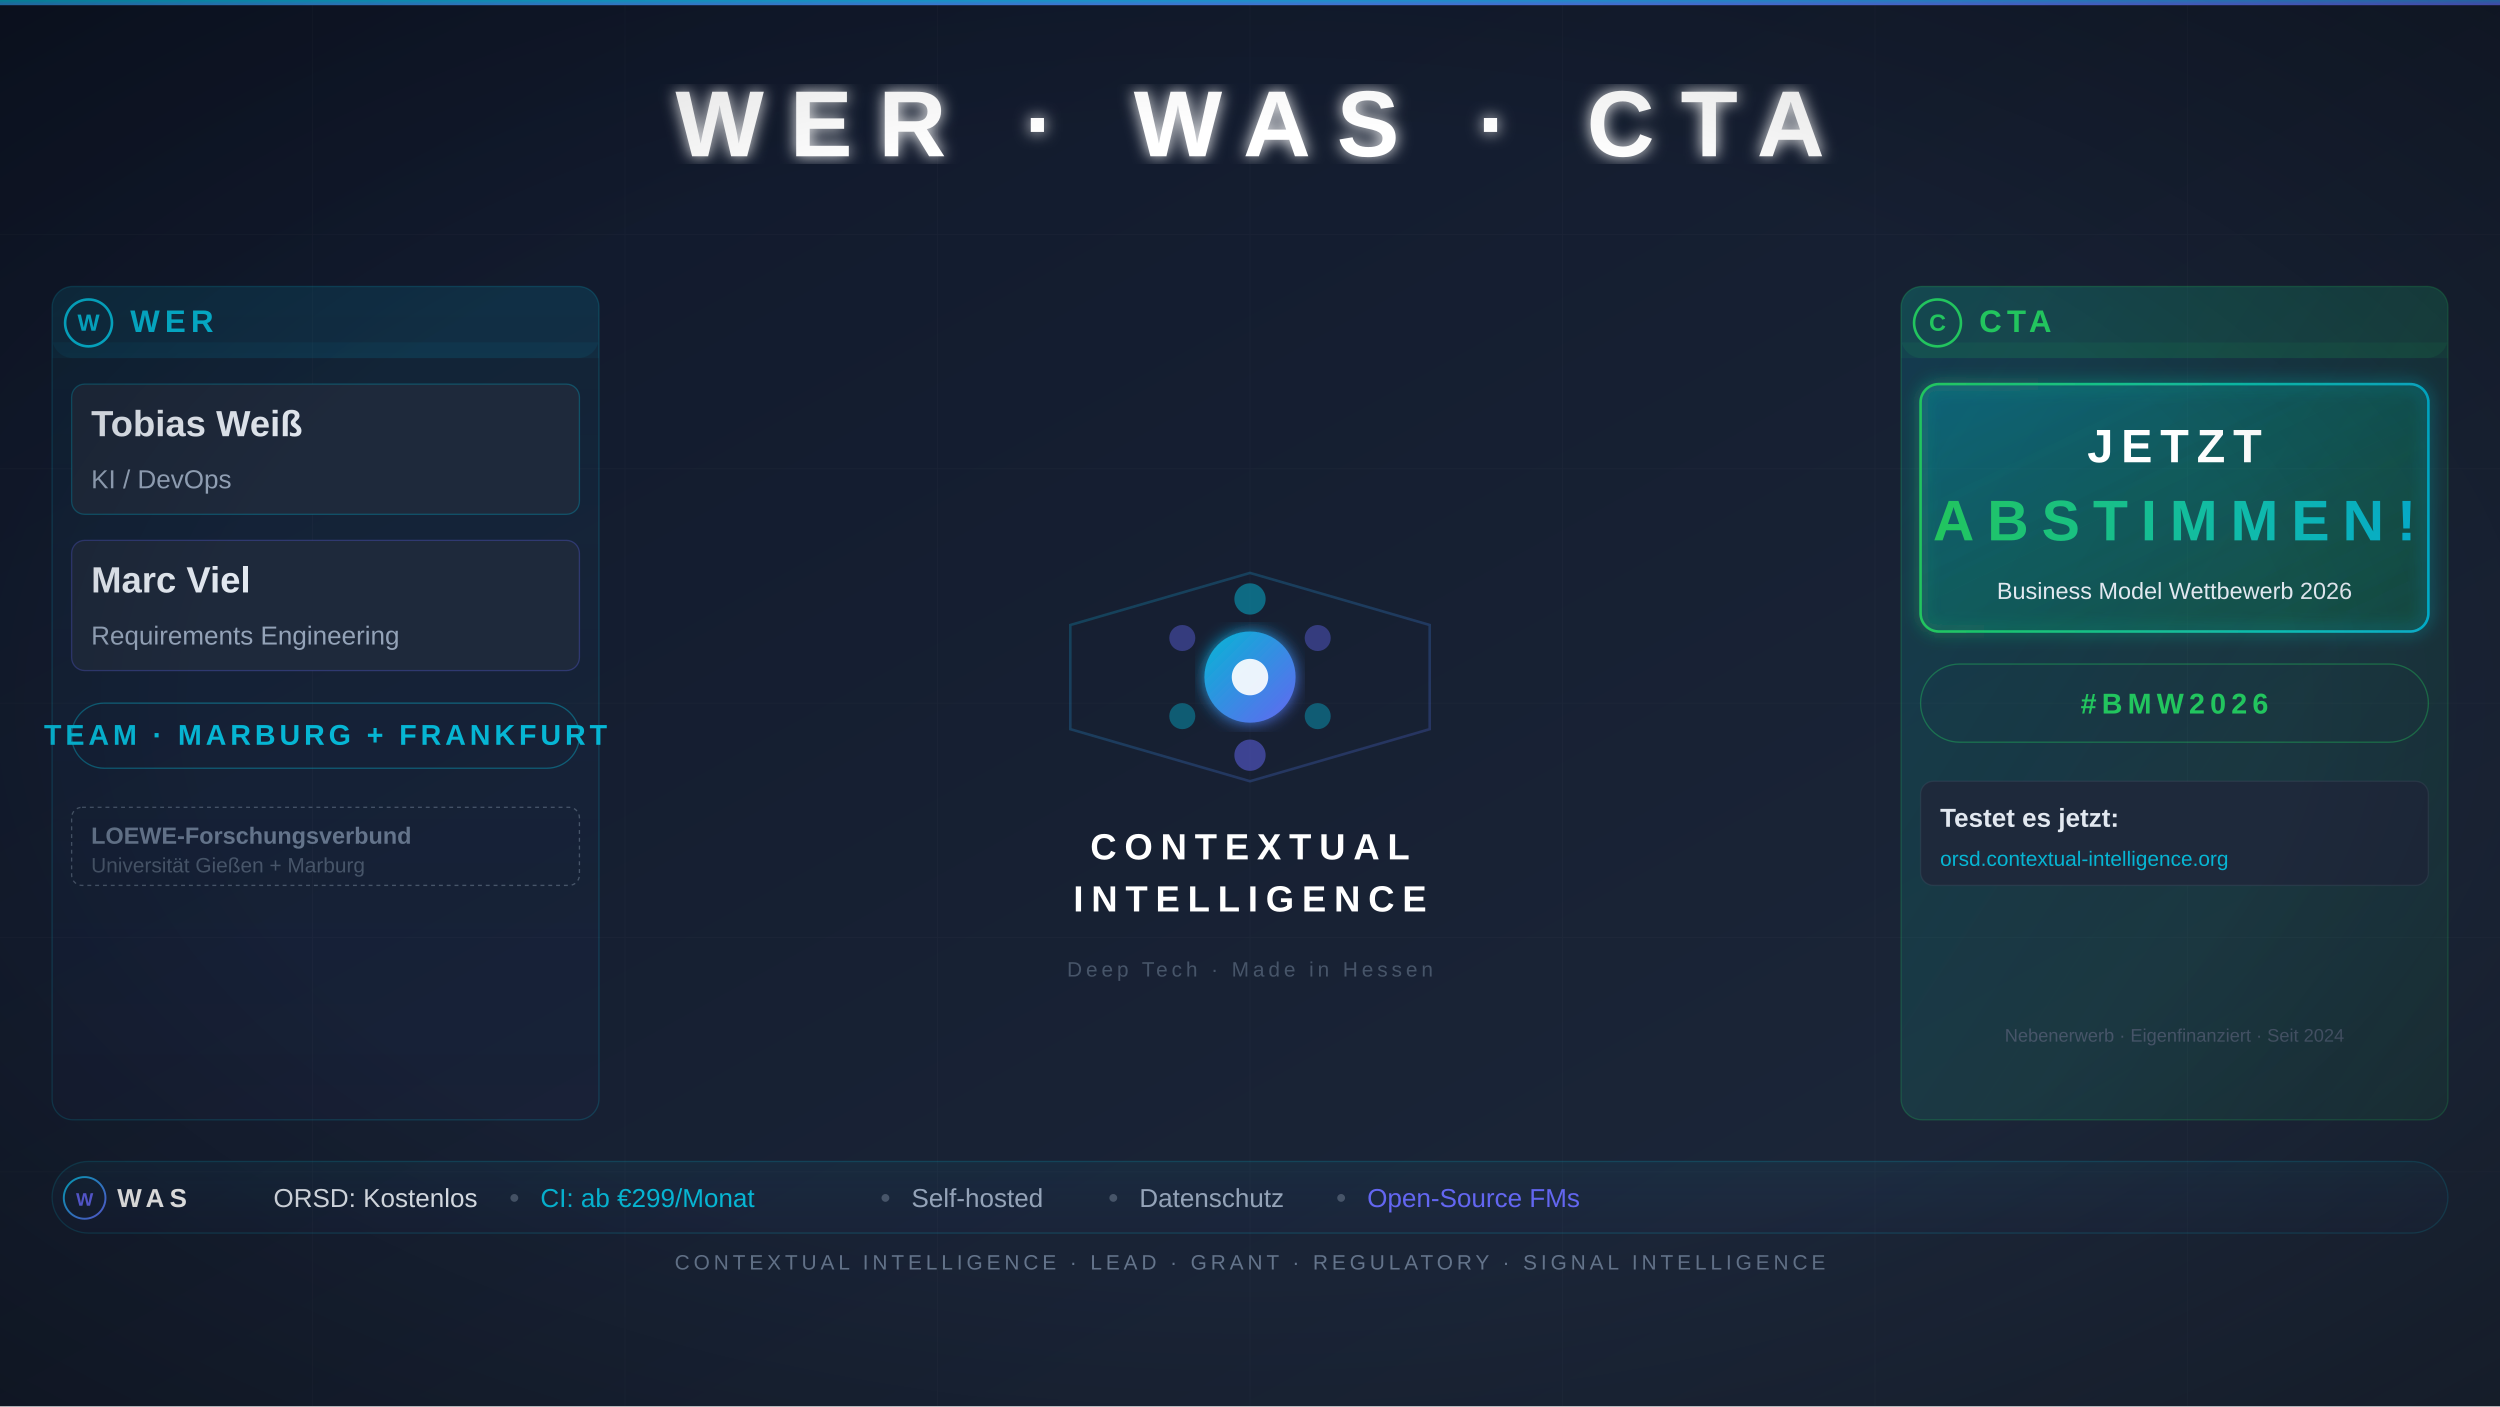
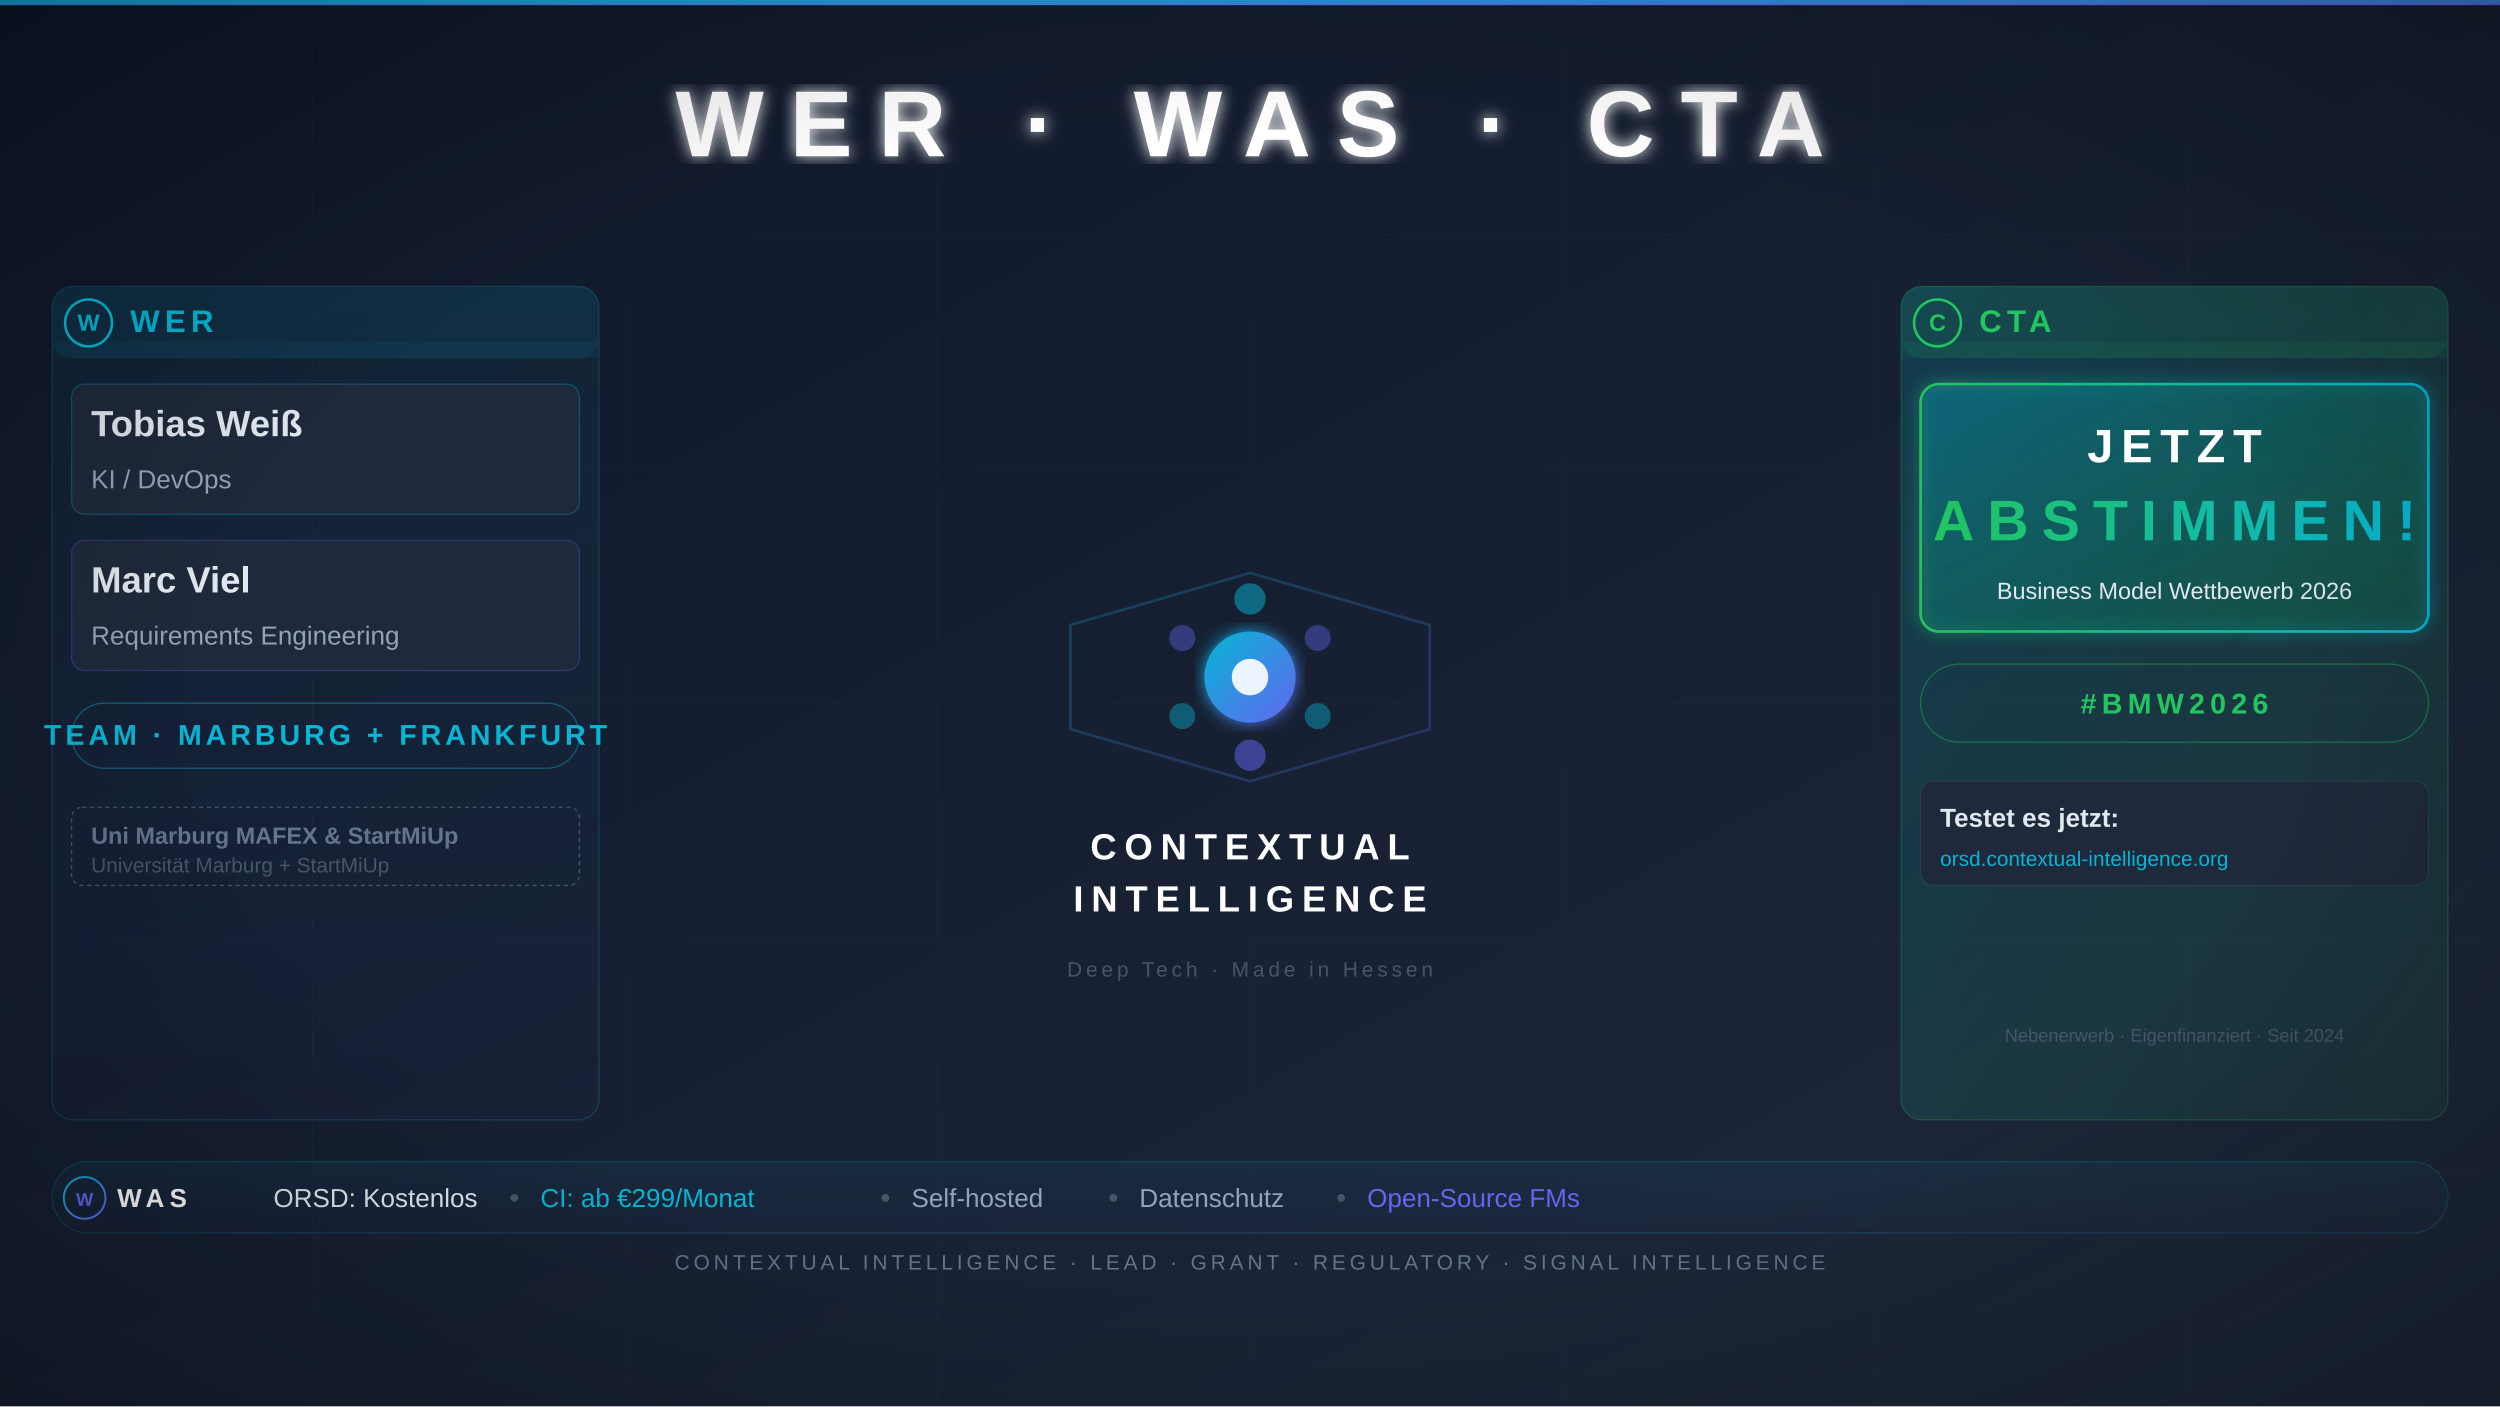
<svg xmlns="http://www.w3.org/2000/svg" viewBox="0 0 1920 1080" width="1920" height="1080">
  <defs>
    <linearGradient id="bg" x1="0%" y1="0%" x2="100%" y2="100%">
      <stop offset="0%" stop-color="#0f172a" />
      <stop offset="100%" stop-color="#1e293b" />
    </linearGradient>
    <linearGradient id="accent" x1="0%" y1="0%" x2="100%" y2="100%">
      <stop offset="0%" stop-color="#06b6d4" />
      <stop offset="100%" stop-color="#6366f1" />
    </linearGradient>
    <linearGradient id="colBg" x1="0%" y1="0%" x2="0%" y2="100%">
      <stop offset="0%" stop-color="#06b6d4" stop-opacity="0.06" />
      <stop offset="100%" stop-color="#6366f1" stop-opacity="0.02" />
    </linearGradient>
    <linearGradient id="ctaGrad" x1="0%" y1="0%" x2="100%" y2="100%">
      <stop offset="0%" stop-color="#06b6d4" stop-opacity="0.18" />
      <stop offset="100%" stop-color="#22c55e" stop-opacity="0.08" />
    </linearGradient>
    <linearGradient id="votingGrad" x1="0%" y1="0%" x2="100%" y2="0%">
      <stop offset="0%" stop-color="#22c55e" />
      <stop offset="100%" stop-color="#06b6d4" />
    </linearGradient>
    <filter id="glow">
      <feGaussianBlur stdDeviation="6" result="b" />
      <feMerge>
        <feMergeNode in="b" />
        <feMergeNode in="SourceGraphic" />
      </feMerge>
    </filter>
    <filter id="softGlow">
      <feGaussianBlur stdDeviation="40" result="b" />
      <feMerge>
        <feMergeNode in="b" />
        <feMergeNode in="SourceGraphic" />
      </feMerge>
    </filter>
    <radialGradient id="vignette" cx="50%" cy="50%" r="75%">
      <stop offset="55%" stop-color="#000" stop-opacity="0" />
      <stop offset="100%" stop-color="#000" stop-opacity="0.35" />
    </radialGradient>
  </defs>
  <rect width="1920" height="1080" fill="url(#bg)" />
  <g opacity="0.03" stroke="#ffffff" stroke-width="0.5">
    <line x1="0" y1="180" x2="1920" y2="180" />
    <line x1="0" y1="360" x2="1920" y2="360" />
    <line x1="0" y1="540" x2="1920" y2="540" />
    <line x1="0" y1="720" x2="1920" y2="720" />
    <line x1="0" y1="900" x2="1920" y2="900" />
    <line x1="240" y1="0" x2="240" y2="1080" />
    <line x1="480" y1="0" x2="480" y2="1080" />
    <line x1="720" y1="0" x2="720" y2="1080" />
    <line x1="960" y1="0" x2="960" y2="1080" />
    <line x1="1200" y1="0" x2="1200" y2="1080" />
    <line x1="1440" y1="0" x2="1440" y2="1080" />
    <line x1="1680" y1="0" x2="1680" y2="1080" />
  </g>
  <rect x="0" y="0" width="1920" height="4" fill="url(#accent)" />
  <text x="960" y="120" font-family="'Segoe UI','Helvetica Neue',Arial,sans-serif" font-size="72" font-weight="700" fill="#ffffff" letter-spacing="20" text-anchor="middle" filter="url(#glow)">WER · WAS · CTA</text>
  <line x1="760" y1="150" x2="1160" y2="150" stroke="url(#accent)" stroke-width="2" stroke-linecap="round" />
  <g transform="translate(40, 220)">
    <rect x="0" y="0" width="420" height="640" rx="16" fill="url(#colBg)" stroke="#06b6d4" stroke-width="1" stroke-opacity="0.2" />
    <rect x="0" y="0" width="420" height="55" rx="16" fill="#06b6d4" fill-opacity="0.08" />
    <rect x="0" y="43" width="420" height="12" fill="#06b6d4" fill-opacity="0.06" />
    <circle cx="28" cy="28" r="18" fill="none" stroke="#06b6d4" stroke-width="2" />
    <text x="28" y="34" font-family="Arial,sans-serif" font-size="18" fill="#06b6d4" text-anchor="middle" font-weight="700">W</text>
    <text x="60" y="35" font-family="'Segoe UI',Arial,sans-serif" font-size="24" font-weight="700" fill="#06b6d4" letter-spacing="4">WER</text>
    <rect x="15" y="75" width="390" height="100" rx="10" fill="#1e293b" stroke="#06b6d4" stroke-width="1" stroke-opacity="0.3" />
    <text x="30" y="115" font-family="'Segoe UI',Arial,sans-serif" font-size="28" font-weight="700" fill="#e2e8f0">Tobias Weiß</text>
    <text x="30" y="155" font-family="'Segoe UI',Arial,sans-serif" font-size="20" fill="#94a3b8">KI / DevOps</text>
    <rect x="15" y="195" width="390" height="100" rx="10" fill="#1e293b" stroke="#6366f1" stroke-width="1" stroke-opacity="0.3" />
    <text x="30" y="235" font-family="'Segoe UI',Arial,sans-serif" font-size="28" font-weight="700" fill="#e2e8f0">Marc Viel</text>
    <text x="30" y="275" font-family="'Segoe UI',Arial,sans-serif" font-size="20" fill="#94a3b8">Requirements Engineering</text>
    <rect x="15" y="320" width="390" height="50" rx="25" fill="none" stroke="#06b6d4" stroke-width="1" stroke-opacity="0.4" />
    <text x="210" y="352" font-family="'Segoe UI',Arial,sans-serif" font-size="22" font-weight="700" fill="#06b6d4" text-anchor="middle" letter-spacing="3">TEAM · MARBURG + FRANKFURT</text>
    <rect x="15" y="400" width="390" height="60" rx="8" fill="none" stroke="#475569" stroke-width="1" stroke-dasharray="3" />
-     <text x="30" y="428" font-family="'Segoe UI',Arial,sans-serif" font-size="18" font-weight="600" fill="#64748b">LOEWE-Forschungsverbund</text>
-     <text x="30" y="450" font-family="'Segoe UI',Arial,sans-serif" font-size="16" fill="#475569">Universität Gießen + Marburg</text>
+     <text x="30" y="428" font-family="'Segoe UI',Arial,sans-serif" font-size="18" font-weight="600" fill="#64748b">Uni Marburg MAFEX &amp; StartMiUp</text>
+     <text x="30" y="450" font-family="'Segoe UI',Arial,sans-serif" font-size="16" fill="#475569">Universität Marburg + StartMiUp</text>
  </g>
  <g transform="translate(960, 520)">
    <polygon points="0,-80 138,-40 138,40 0,80 -138,40 -138,-40" fill="none" stroke="url(#accent)" stroke-width="2" opacity="0.25" />
    <circle cx="0" cy="0" r="35" fill="url(#accent)" filter="url(#glow)" />
    <circle cx="0" cy="0" r="14" fill="#ffffff" opacity="0.9" />
    <circle cx="0" cy="-60" r="12" fill="#06b6d4" opacity="0.5" />
    <circle cx="52" cy="-30" r="10" fill="#6366f1" opacity="0.4" />
    <circle cx="52" cy="30" r="10" fill="#06b6d4" opacity="0.4" />
    <circle cx="0" cy="60" r="12" fill="#6366f1" opacity="0.5" />
    <circle cx="-52" cy="30" r="10" fill="#06b6d4" opacity="0.4" />
    <circle cx="-52" cy="-30" r="10" fill="#6366f1" opacity="0.4" />
  </g>
  <text x="960" y="660" font-family="'Segoe UI','Helvetica Neue',Arial,sans-serif" font-size="28" font-weight="700" fill="#ffffff" letter-spacing="6" text-anchor="middle">CONTEXTUAL</text>
  <text x="960" y="700" font-family="'Segoe UI','Helvetica Neue',Arial,sans-serif" font-size="28" font-weight="700" fill="#ffffff" letter-spacing="6" text-anchor="middle">INTELLIGENCE</text>
  <text x="960" y="750" font-family="'Segoe UI',Arial,sans-serif" font-size="16" fill="#475569" letter-spacing="3" text-anchor="middle">Deep Tech · Made in Hessen</text>
  <g transform="translate(1460, 220)">
    <rect x="0" y="0" width="420" height="640" rx="16" fill="url(#ctaGrad)" stroke="#22c55e" stroke-width="1" stroke-opacity="0.25" />
    <rect x="0" y="0" width="420" height="55" rx="16" fill="#22c55e" fill-opacity="0.1" />
    <rect x="0" y="43" width="420" height="12" fill="#22c55e" fill-opacity="0.08" />
    <circle cx="28" cy="28" r="18" fill="none" stroke="#22c55e" stroke-width="2" />
    <text x="28" y="34" font-family="Arial,sans-serif" font-size="18" fill="#22c55e" text-anchor="middle" font-weight="700">C</text>
    <text x="60" y="35" font-family="'Segoe UI',Arial,sans-serif" font-size="24" font-weight="700" fill="#22c55e" letter-spacing="4">CTA</text>
    <rect x="15" y="75" width="390" height="190" rx="14" fill="url(#ctaGrad)" stroke="url(#votingGrad)" stroke-width="2" filter="url(#glow)" />
    <text x="210" y="135" font-family="'Segoe UI',Arial,sans-serif" font-size="36" font-weight="700" fill="#ffffff" text-anchor="middle" letter-spacing="6">JETZT</text>
    <text x="210" y="195" font-family="'Segoe UI',Arial,sans-serif" font-size="44" font-weight="800" fill="url(#votingGrad)" text-anchor="middle" letter-spacing="10">ABSTIMMEN!</text>
    <text x="210" y="240" font-family="'Segoe UI',Arial,sans-serif" font-size="18" fill="#e2e8f0" text-anchor="middle">Business Model Wettbewerb 2026</text>
    <rect x="15" y="290" width="390" height="60" rx="30" fill="none" stroke="#22c55e" stroke-width="1" stroke-opacity="0.4" />
    <text x="210" y="328" font-family="'Segoe UI',Arial,sans-serif" font-size="22" font-weight="700" fill="#22c55e" text-anchor="middle" letter-spacing="4">#BMW2026</text>
    <rect x="15" y="380" width="390" height="80" rx="10" fill="#1e293b" stroke="#475569" stroke-width="1" stroke-opacity="0.3" />
    <text x="30" y="415" font-family="'Segoe UI',Arial,sans-serif" font-size="20" font-weight="700" fill="#e2e8f0">Testet es jetzt:</text>
    <text x="30" y="445" font-family="'Segoe UI',Arial,sans-serif" font-size="16" fill="#06b6d4">orsd.contextual-intelligence.org</text>
    <text x="210" y="580" font-family="'Segoe UI',Arial,sans-serif" font-size="14" fill="#475569" text-anchor="middle">Nebenerwerb · Eigenfinanziert · Seit 2024</text>
  </g>
  <g transform="translate(0, 880)">
    <line x1="0" y1="0" x2="1920" y2="0" stroke="url(#accent)" stroke-width="1" stroke-opacity="0.12" />
    <rect x="40" y="12" width="1840" height="55" rx="28" fill="url(#colBg)" stroke="#06b6d4" stroke-width="1" stroke-opacity="0.2" />
    <circle cx="65" cy="40" r="16" fill="none" stroke="url(#accent)" stroke-width="1.5" />
    <text x="65" y="46" font-family="Arial,sans-serif" font-size="14" fill="#6366f1" text-anchor="middle" font-weight="700">W</text>
    <text x="90" y="47" font-family="'Segoe UI',Arial,sans-serif" font-size="20" font-weight="700" fill="#ffffff" letter-spacing="4">WAS</text>
    <text x="210" y="47" font-family="'Segoe UI',Arial,sans-serif" font-size="20" fill="#e2e8f0">ORSD: Kostenlos</text>
    <circle cx="395" cy="40" r="3" fill="#475569" />
    <text x="415" y="47" font-family="'Segoe UI',Arial,sans-serif" font-size="20" fill="#06b6d4">CI: ab €299/Monat</text>
    <circle cx="680" cy="40" r="3" fill="#475569" />
    <text x="700" y="47" font-family="'Segoe UI',Arial,sans-serif" font-size="20" fill="#94a3b8">Self-hosted</text>
    <circle cx="855" cy="40" r="3" fill="#475569" />
    <text x="875" y="47" font-family="'Segoe UI',Arial,sans-serif" font-size="20" fill="#94a3b8">Datenschutz</text>
    <circle cx="1030" cy="40" r="3" fill="#475569" />
    <text x="1050" y="47" font-family="'Segoe UI',Arial,sans-serif" font-size="20" fill="#6366f1">Open-Source FMs</text>
    <text x="960" y="95" font-family="'Segoe UI',Arial,sans-serif" font-size="16" fill="#64748b" letter-spacing="3" text-anchor="middle">CONTEXTUAL INTELLIGENCE · LEAD · GRANT · REGULATORY · SIGNAL INTELLIGENCE</text>
  </g>
  <rect width="1920" height="1080" fill="url(#vignette)" pointer-events="none" />
</svg>
